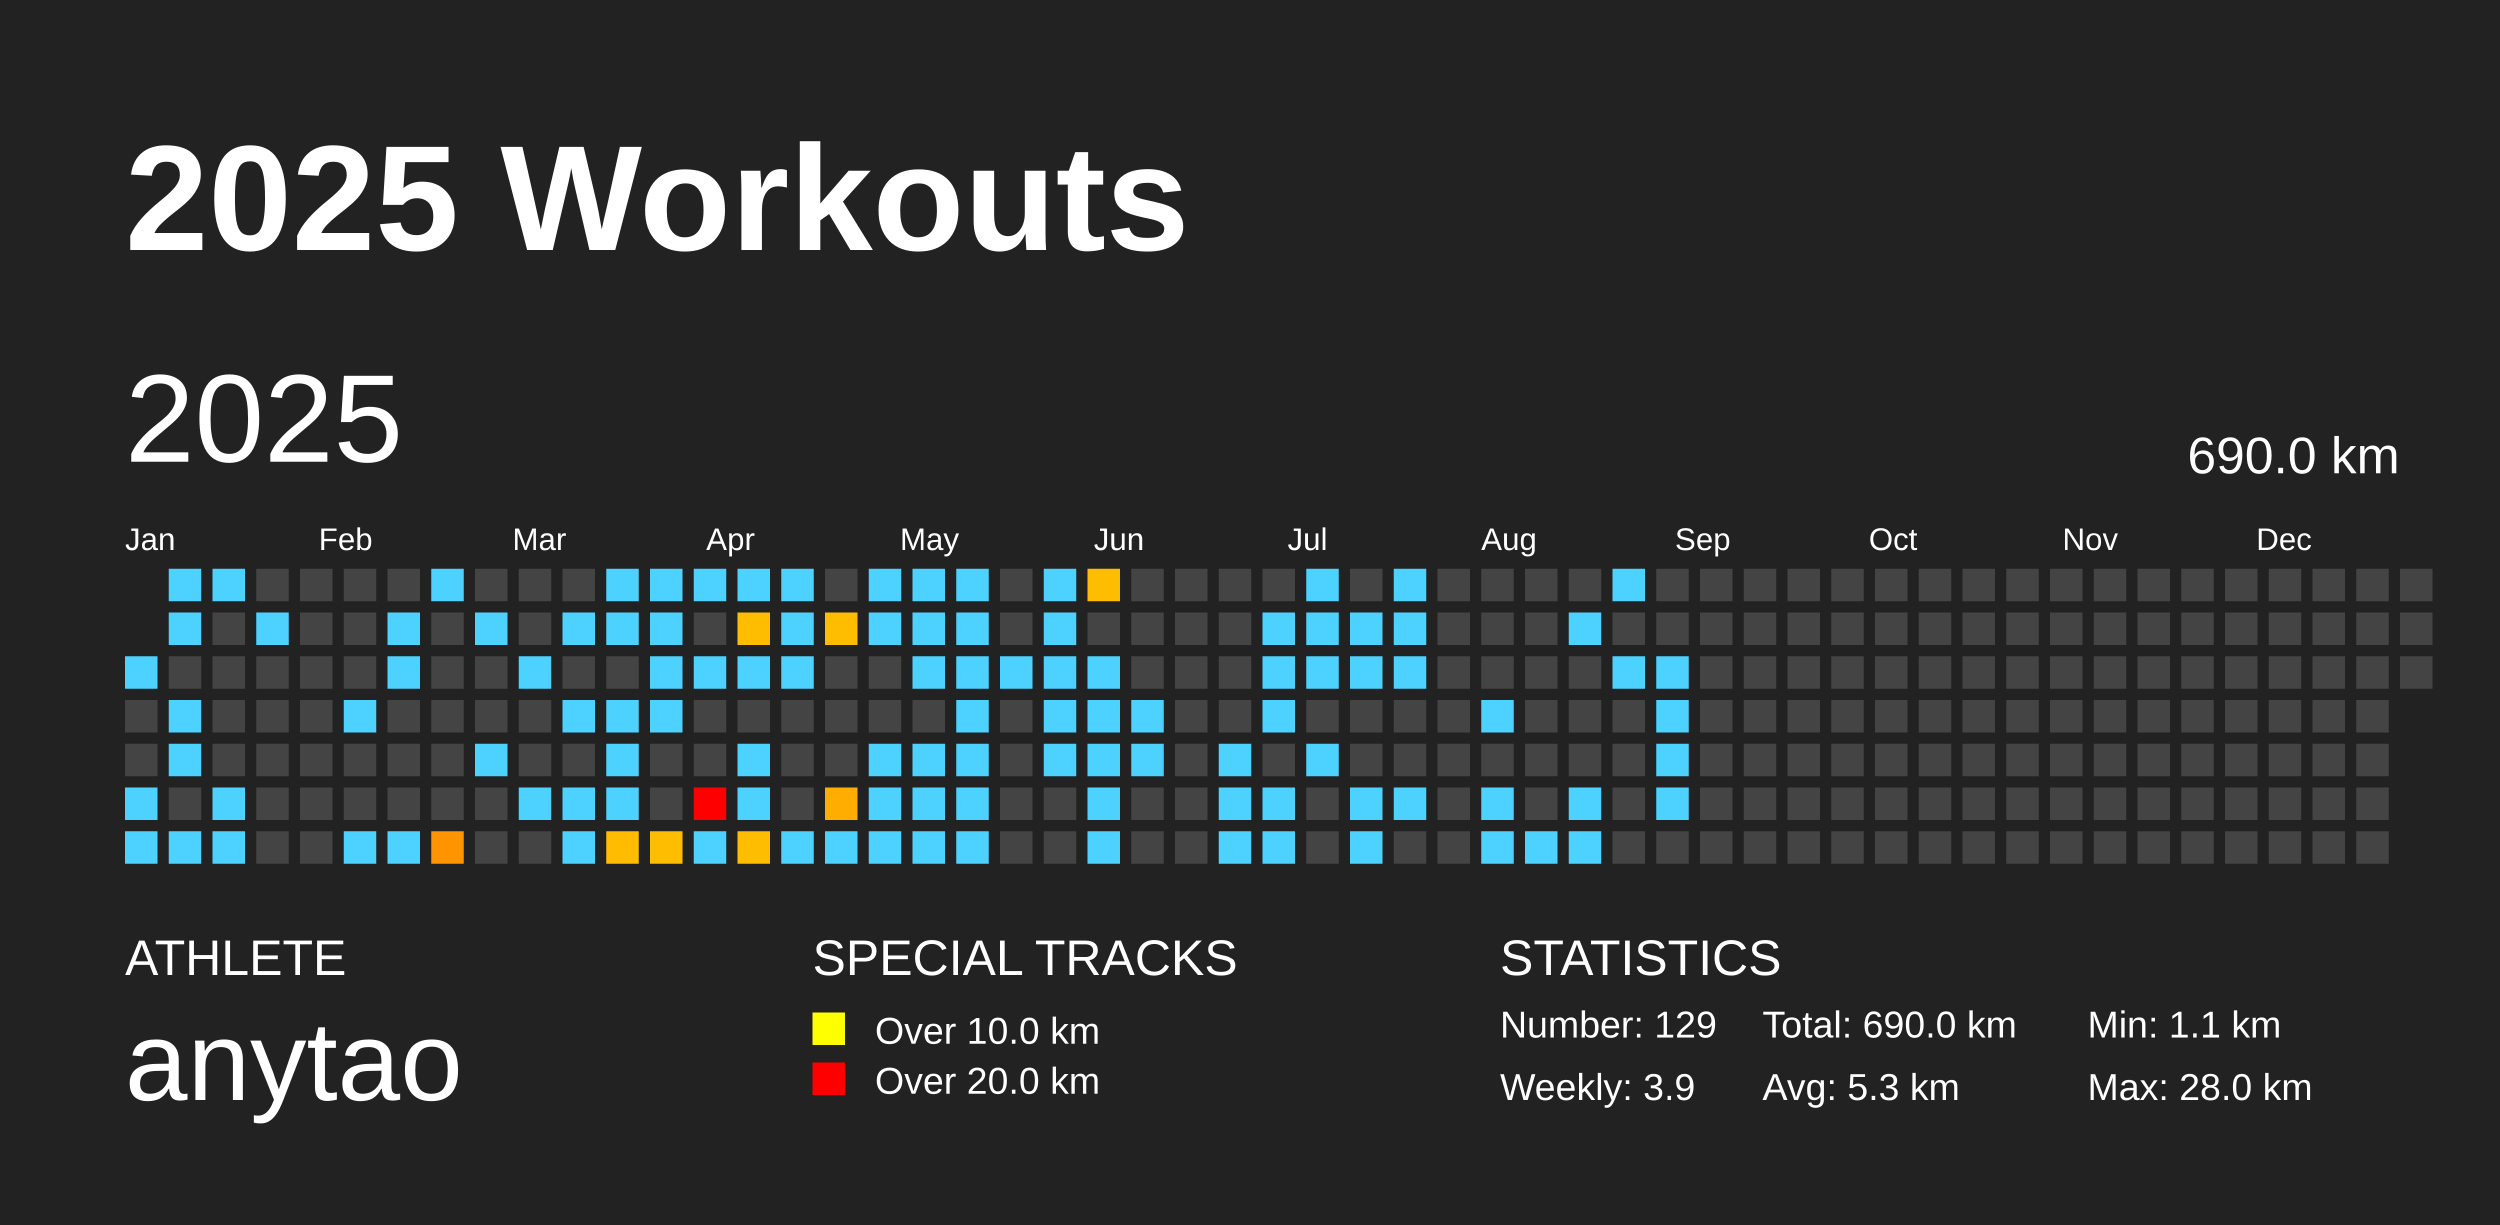
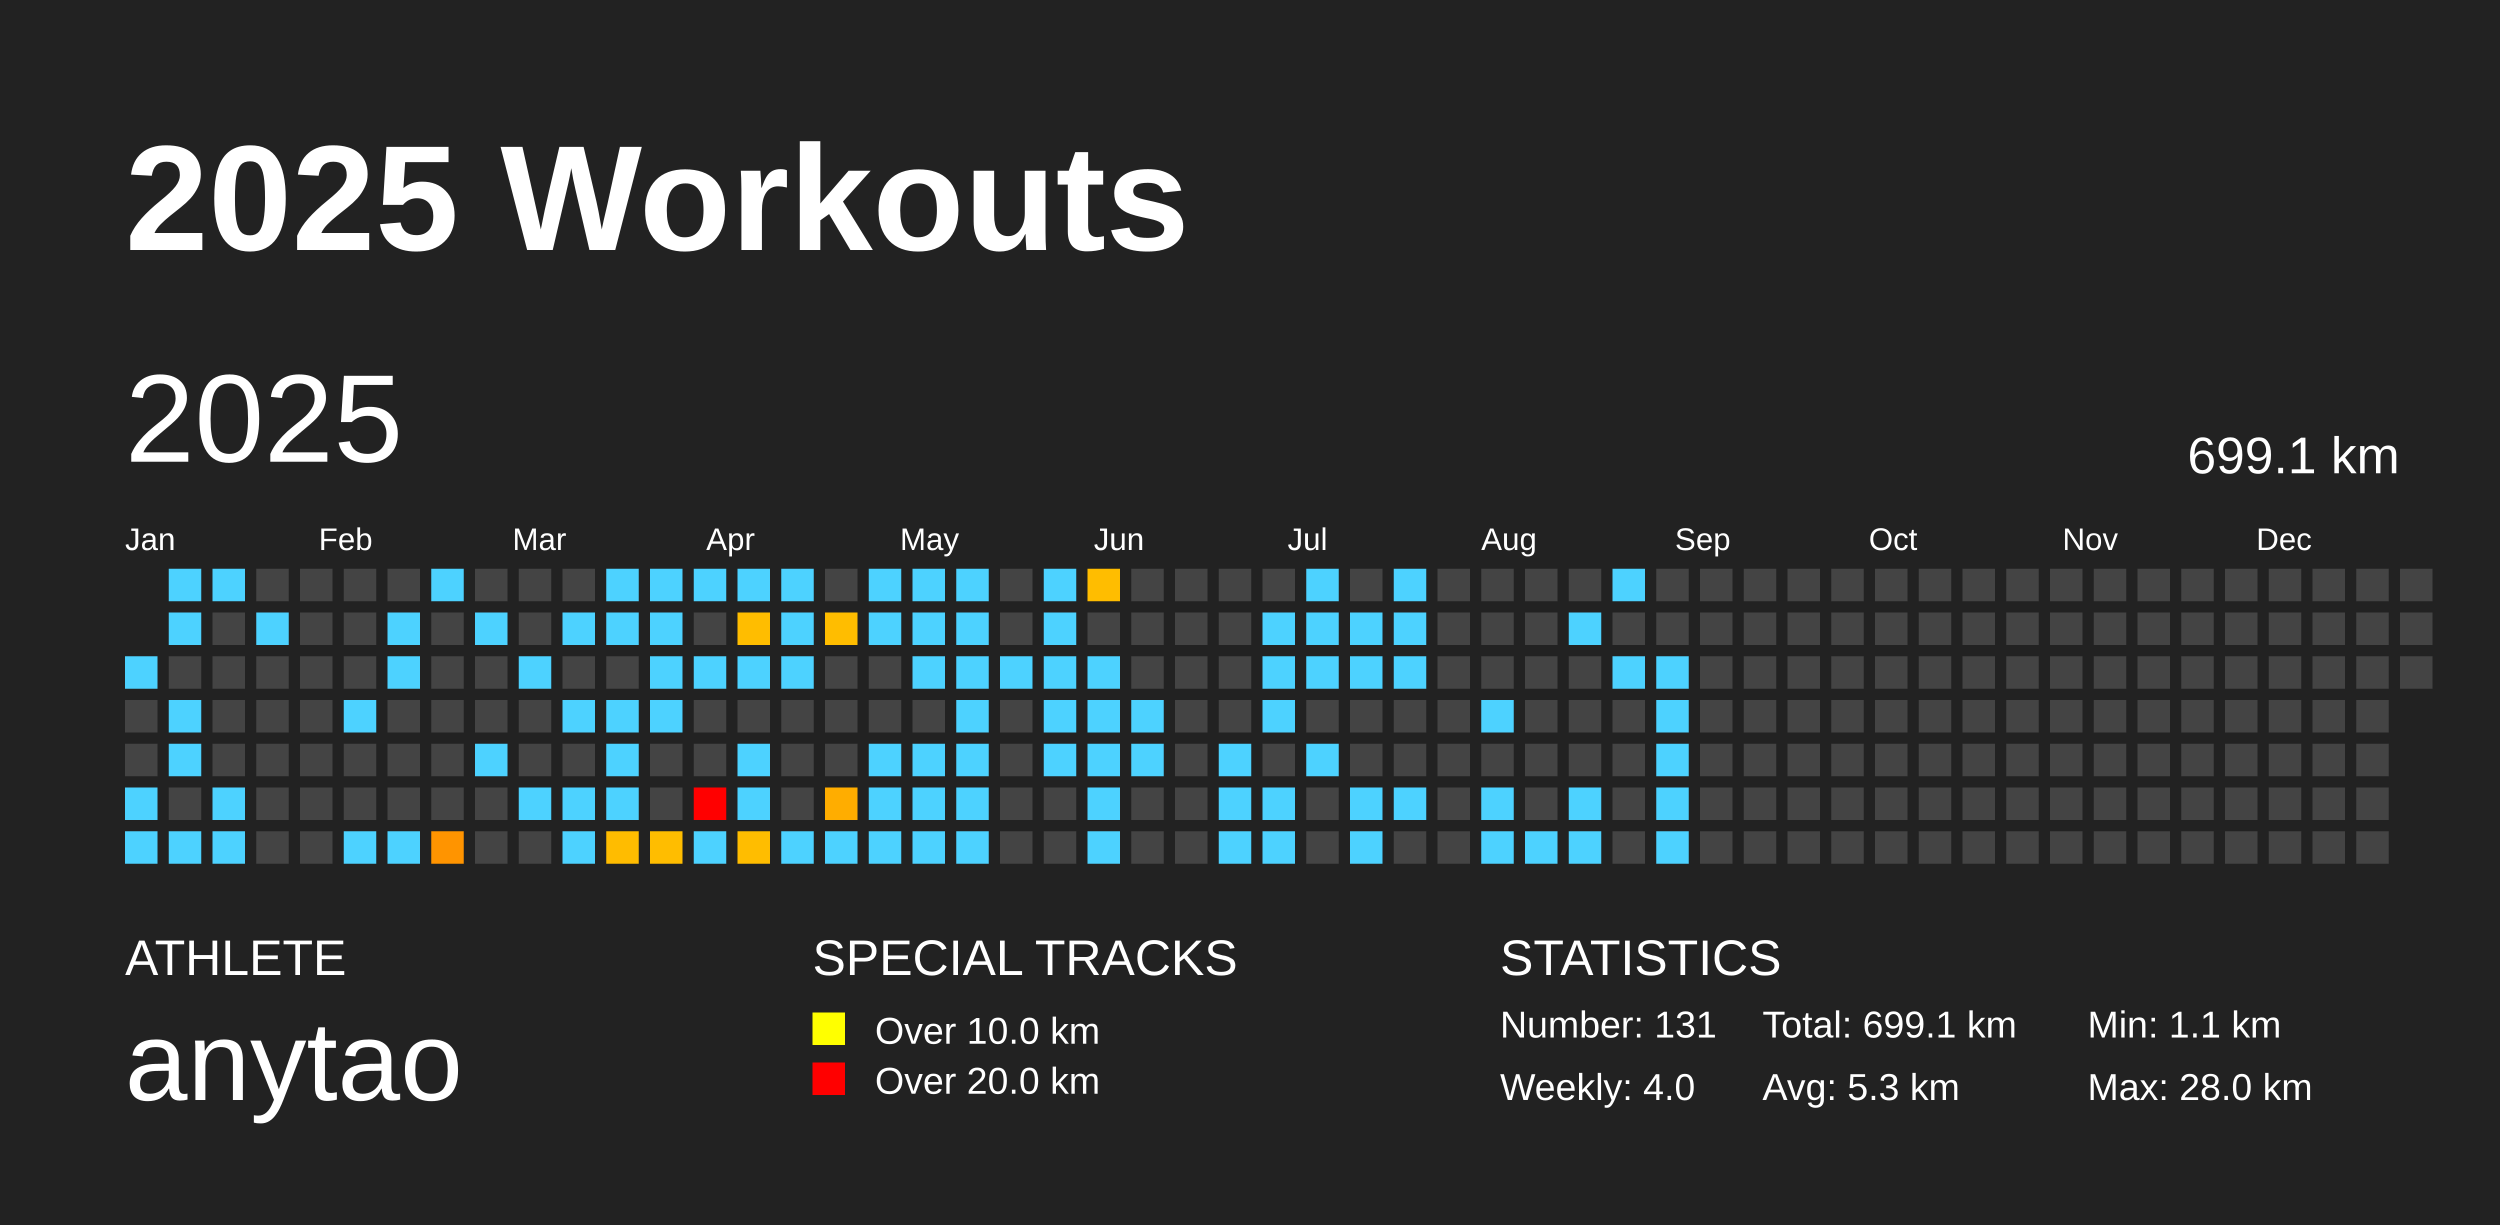
<svg xmlns="http://www.w3.org/2000/svg" baseProfile="full" height="98mm" version="1.1" viewBox="0,0,200,98" width="200mm">
  <defs />
  <rect fill="#222222" height="98" width="200" x="0" y="0" />
  <text fill="#FFFFFF" style="font-size:12px; font-family:Arial; font-weight:bold;" x="10" y="20">2025 Workouts</text>
  <text fill="#FFFFFF" style="font-size:4px; font-family:Arial" x="10" y="78">ATHLETE</text>
  <text fill="#FFFFFF" style="font-size:9px; font-family:Arial" x="10" y="88">anytao</text>
  <text fill="#FFFFFF" style="font-size:4px; font-family:Arial" x="65" y="78">SPECIAL TRACKS</text>
  <rect fill="yellow" height="2.6" width="2.6" x="65" y="81" />
  <text fill="#FFFFFF" style="font-size:3px; font-family:Arial" x="70" y="83.5">Over 10.0 km</text>
  <rect fill="red" height="2.6" width="2.6" x="65" y="85" />
  <text fill="#FFFFFF" style="font-size:3px; font-family:Arial" x="70" y="87.5">Over 20.0 km</text>
  <text fill="#FFFFFF" style="font-size:4px; font-family:Arial" x="120" y="78">STATISTICS</text>
-   <text fill="#FFFFFF" style="font-size:3px; font-family:Arial" x="120" y="83">Number: 129</text>
-   <text fill="#FFFFFF" style="font-size:3px; font-family:Arial" x="120" y="88">Weekly: 3.9</text>
-   <text fill="#FFFFFF" style="font-size:3px; font-family:Arial" x="141" y="83">Total: 690.0 km</text>
+   <text fill="#FFFFFF" style="font-size:3px; font-family:Arial" x="120" y="83">Number: 131</text>
+   <text fill="#FFFFFF" style="font-size:3px; font-family:Arial" x="120" y="88">Weekly: 4.0</text>
+   <text fill="#FFFFFF" style="font-size:3px; font-family:Arial" x="141" y="83">Total: 699.1 km</text>
  <text fill="#FFFFFF" style="font-size:3px; font-family:Arial" x="141" y="88">Avg: 5.3 km</text>
  <text fill="#FFFFFF" style="font-size:3px; font-family:Arial" x="167" y="83">Min: 1.1 km</text>
  <text fill="#FFFFFF" style="font-size:3px; font-family:Arial" x="167" y="88">Max: 28.0 km</text>
  <text dominant-baseline="hanging" fill="#FFFFFF" style="font-size:10.0px; font-family:Arial;" x="10" y="30">2025</text>
-   <text dominant-baseline="hanging" fill="#FFFFFF" style="font-size:4.125px; font-family:Arial;" x="175" y="35">690.0 km</text>
+   <text dominant-baseline="hanging" fill="#FFFFFF" style="font-size:4.125px; font-family:Arial;" x="175" y="35">699.1 km</text>
  <text fill="#FFFFFF" style="font-size:2.5px; font-family:Arial" x="10.0" y="44">Jan</text>
  <text fill="#FFFFFF" style="font-size:2.5px; font-family:Arial" x="25.5" y="44">Feb</text>
  <text fill="#FFFFFF" style="font-size:2.5px; font-family:Arial" x="41.0" y="44">Mar</text>
  <text fill="#FFFFFF" style="font-size:2.5px; font-family:Arial" x="56.5" y="44">Apr</text>
  <text fill="#FFFFFF" style="font-size:2.5px; font-family:Arial" x="72.0" y="44">May</text>
  <text fill="#FFFFFF" style="font-size:2.5px; font-family:Arial" x="87.5" y="44">Jun</text>
  <text fill="#FFFFFF" style="font-size:2.5px; font-family:Arial" x="103.0" y="44">Jul</text>
  <text fill="#FFFFFF" style="font-size:2.5px; font-family:Arial" x="118.5" y="44">Aug</text>
  <text fill="#FFFFFF" style="font-size:2.5px; font-family:Arial" x="134.0" y="44">Sep</text>
  <text fill="#FFFFFF" style="font-size:2.5px; font-family:Arial" x="149.5" y="44">Oct</text>
  <text fill="#FFFFFF" style="font-size:2.5px; font-family:Arial" x="165.0" y="44">Nov</text>
  <text fill="#FFFFFF" style="font-size:2.5px; font-family:Arial" x="180.5" y="44">Dec</text>
  <rect fill="#4dd2ff" height="2.6" width="2.6" x="10.0" y="52.5" />
  <rect fill="#444444" height="2.6" width="2.6" x="10.0" y="56.0" />
  <rect fill="#444444" height="2.6" width="2.6" x="10.0" y="59.5" />
  <rect fill="#4dd2ff" height="2.6" width="2.6" x="10.0" y="63.0" />
  <rect fill="#4dd2ff" height="2.6" width="2.6" x="10.0" y="66.5" />
  <rect fill="#4dd2ff" height="2.6" width="2.6" x="13.5" y="45.5" />
  <rect fill="#4dd2ff" height="2.6" width="2.6" x="13.5" y="49.0" />
  <rect fill="#444444" height="2.6" width="2.6" x="13.5" y="52.5" />
  <rect fill="#4dd2ff" height="2.6" width="2.6" x="13.5" y="56.0" />
  <rect fill="#4dd2ff" height="2.6" width="2.6" x="13.5" y="59.5" />
  <rect fill="#444444" height="2.6" width="2.6" x="13.5" y="63.0" />
  <rect fill="#4dd2ff" height="2.6" width="2.6" x="13.5" y="66.5" />
  <rect fill="#4dd2ff" height="2.6" width="2.6" x="17.0" y="45.5" />
  <rect fill="#444444" height="2.6" width="2.6" x="17.0" y="49.0" />
  <rect fill="#444444" height="2.6" width="2.6" x="17.0" y="52.5" />
  <rect fill="#444444" height="2.6" width="2.6" x="17.0" y="56.0" />
  <rect fill="#444444" height="2.6" width="2.6" x="17.0" y="59.5" />
  <rect fill="#4dd2ff" height="2.6" width="2.6" x="17.0" y="63.0" />
  <rect fill="#4dd2ff" height="2.6" width="2.6" x="17.0" y="66.5" />
  <rect fill="#444444" height="2.6" width="2.6" x="20.5" y="45.5" />
  <rect fill="#4dd2ff" height="2.6" width="2.6" x="20.5" y="49.0" />
  <rect fill="#444444" height="2.6" width="2.6" x="20.5" y="52.5" />
  <rect fill="#444444" height="2.6" width="2.6" x="20.5" y="56.0" />
  <rect fill="#444444" height="2.6" width="2.6" x="20.5" y="59.5" />
  <rect fill="#444444" height="2.6" width="2.6" x="20.5" y="63.0" />
  <rect fill="#444444" height="2.6" width="2.6" x="20.5" y="66.5" />
  <rect fill="#444444" height="2.6" width="2.6" x="24.0" y="45.5" />
  <rect fill="#444444" height="2.6" width="2.6" x="24.0" y="49.0" />
  <rect fill="#444444" height="2.6" width="2.6" x="24.0" y="52.5" />
  <rect fill="#444444" height="2.6" width="2.6" x="24.0" y="56.0" />
  <rect fill="#444444" height="2.6" width="2.6" x="24.0" y="59.5" />
  <rect fill="#444444" height="2.6" width="2.6" x="24.0" y="63.0" />
  <rect fill="#444444" height="2.6" width="2.6" x="24.0" y="66.5" />
  <rect fill="#444444" height="2.6" width="2.6" x="27.5" y="45.5" />
  <rect fill="#444444" height="2.6" width="2.6" x="27.5" y="49.0" />
  <rect fill="#444444" height="2.6" width="2.6" x="27.5" y="52.5" />
  <rect fill="#4dd2ff" height="2.6" width="2.6" x="27.5" y="56.0" />
  <rect fill="#444444" height="2.6" width="2.6" x="27.5" y="59.5" />
  <rect fill="#444444" height="2.6" width="2.6" x="27.5" y="63.0" />
  <rect fill="#4dd2ff" height="2.6" width="2.6" x="27.5" y="66.5" />
  <rect fill="#444444" height="2.6" width="2.6" x="31.0" y="45.5" />
  <rect fill="#4dd2ff" height="2.6" width="2.6" x="31.0" y="49.0" />
  <rect fill="#4dd2ff" height="2.6" width="2.6" x="31.0" y="52.5" />
  <rect fill="#444444" height="2.6" width="2.6" x="31.0" y="56.0" />
  <rect fill="#444444" height="2.6" width="2.6" x="31.0" y="59.5" />
  <rect fill="#444444" height="2.6" width="2.6" x="31.0" y="63.0" />
  <rect fill="#4dd2ff" height="2.6" width="2.6" x="31.0" y="66.5" />
  <rect fill="#4dd2ff" height="2.6" width="2.6" x="34.5" y="45.5" />
  <rect fill="#444444" height="2.6" width="2.6" x="34.5" y="49.0" />
  <rect fill="#444444" height="2.6" width="2.6" x="34.5" y="52.5" />
  <rect fill="#444444" height="2.6" width="2.6" x="34.5" y="56.0" />
  <rect fill="#444444" height="2.6" width="2.6" x="34.5" y="59.5" />
  <rect fill="#444444" height="2.6" width="2.6" x="34.5" y="63.0" />
  <rect fill="#ff9400" height="2.6" width="2.6" x="34.5" y="66.5" />
  <rect fill="#444444" height="2.6" width="2.6" x="38.0" y="45.5" />
  <rect fill="#4dd2ff" height="2.6" width="2.6" x="38.0" y="49.0" />
  <rect fill="#444444" height="2.6" width="2.6" x="38.0" y="52.5" />
  <rect fill="#444444" height="2.6" width="2.6" x="38.0" y="56.0" />
  <rect fill="#4dd2ff" height="2.6" width="2.6" x="38.0" y="59.5" />
  <rect fill="#444444" height="2.6" width="2.6" x="38.0" y="63.0" />
  <rect fill="#444444" height="2.6" width="2.6" x="38.0" y="66.5" />
  <rect fill="#444444" height="2.6" width="2.6" x="41.5" y="45.5" />
  <rect fill="#444444" height="2.6" width="2.6" x="41.5" y="49.0" />
  <rect fill="#4dd2ff" height="2.6" width="2.6" x="41.5" y="52.5" />
  <rect fill="#444444" height="2.6" width="2.6" x="41.5" y="56.0" />
  <rect fill="#444444" height="2.6" width="2.6" x="41.5" y="59.5" />
  <rect fill="#4dd2ff" height="2.6" width="2.6" x="41.5" y="63.0" />
  <rect fill="#444444" height="2.6" width="2.6" x="41.5" y="66.5" />
  <rect fill="#444444" height="2.6" width="2.6" x="45.0" y="45.5" />
  <rect fill="#4dd2ff" height="2.6" width="2.6" x="45.0" y="49.0" />
  <rect fill="#444444" height="2.6" width="2.6" x="45.0" y="52.5" />
  <rect fill="#4dd2ff" height="2.6" width="2.6" x="45.0" y="56.0" />
  <rect fill="#444444" height="2.6" width="2.6" x="45.0" y="59.5" />
  <rect fill="#4dd2ff" height="2.6" width="2.6" x="45.0" y="63.0" />
  <rect fill="#4dd2ff" height="2.6" width="2.6" x="45.0" y="66.5" />
  <rect fill="#4dd2ff" height="2.6" width="2.6" x="48.5" y="45.5" />
  <rect fill="#4dd2ff" height="2.6" width="2.6" x="48.5" y="49.0" />
  <rect fill="#444444" height="2.6" width="2.6" x="48.5" y="52.5" />
  <rect fill="#4dd2ff" height="2.6" width="2.6" x="48.5" y="56.0" />
  <rect fill="#4dd2ff" height="2.6" width="2.6" x="48.5" y="59.5" />
  <rect fill="#4dd2ff" height="2.6" width="2.6" x="48.5" y="63.0" />
  <rect fill="#ffbc00" height="2.6" width="2.6" x="48.5" y="66.5" />
  <rect fill="#4dd2ff" height="2.6" width="2.6" x="52.0" y="45.5" />
  <rect fill="#4dd2ff" height="2.6" width="2.6" x="52.0" y="49.0" />
  <rect fill="#4dd2ff" height="2.6" width="2.6" x="52.0" y="52.5" />
  <rect fill="#4dd2ff" height="2.6" width="2.6" x="52.0" y="56.0" />
  <rect fill="#444444" height="2.6" width="2.6" x="52.0" y="59.5" />
  <rect fill="#444444" height="2.6" width="2.6" x="52.0" y="63.0" />
  <rect fill="#ffbd00" height="2.6" width="2.6" x="52.0" y="66.5" />
  <rect fill="#4dd2ff" height="2.6" width="2.6" x="55.5" y="45.5" />
  <rect fill="#444444" height="2.6" width="2.6" x="55.5" y="49.0" />
  <rect fill="#4dd2ff" height="2.6" width="2.6" x="55.5" y="52.5" />
  <rect fill="#444444" height="2.6" width="2.6" x="55.5" y="56.0" />
  <rect fill="#444444" height="2.6" width="2.6" x="55.5" y="59.5" />
  <rect fill="red" height="2.6" width="2.6" x="55.5" y="63.0" />
  <rect fill="#4dd2ff" height="2.6" width="2.6" x="55.5" y="66.5" />
  <rect fill="#4dd2ff" height="2.6" width="2.6" x="59.0" y="45.5" />
  <rect fill="#ffbd00" height="2.6" width="2.6" x="59.0" y="49.0" />
  <rect fill="#4dd2ff" height="2.6" width="2.6" x="59.0" y="52.5" />
  <rect fill="#444444" height="2.6" width="2.6" x="59.0" y="56.0" />
  <rect fill="#4dd2ff" height="2.6" width="2.6" x="59.0" y="59.5" />
  <rect fill="#4dd2ff" height="2.6" width="2.6" x="59.0" y="63.0" />
  <rect fill="#ffbd00" height="2.6" width="2.6" x="59.0" y="66.5" />
  <rect fill="#4dd2ff" height="2.6" width="2.6" x="62.5" y="45.5" />
  <rect fill="#4dd2ff" height="2.6" width="2.6" x="62.5" y="49.0" />
  <rect fill="#4dd2ff" height="2.6" width="2.6" x="62.5" y="52.5" />
  <rect fill="#444444" height="2.6" width="2.6" x="62.5" y="56.0" />
  <rect fill="#444444" height="2.6" width="2.6" x="62.5" y="59.5" />
  <rect fill="#444444" height="2.6" width="2.6" x="62.5" y="63.0" />
  <rect fill="#4dd2ff" height="2.6" width="2.6" x="62.5" y="66.5" />
  <rect fill="#444444" height="2.6" width="2.6" x="66.0" y="45.5" />
  <rect fill="#ffbd00" height="2.6" width="2.6" x="66.0" y="49.0" />
  <rect fill="#444444" height="2.6" width="2.6" x="66.0" y="52.5" />
  <rect fill="#444444" height="2.6" width="2.6" x="66.0" y="56.0" />
  <rect fill="#444444" height="2.6" width="2.6" x="66.0" y="59.5" />
  <rect fill="#ffad00" height="2.6" width="2.6" x="66.0" y="63.0" />
  <rect fill="#4dd2ff" height="2.6" width="2.6" x="66.0" y="66.5" />
  <rect fill="#4dd2ff" height="2.6" width="2.6" x="69.5" y="45.5" />
  <rect fill="#4dd2ff" height="2.6" width="2.6" x="69.5" y="49.0" />
  <rect fill="#444444" height="2.6" width="2.6" x="69.5" y="52.5" />
  <rect fill="#444444" height="2.6" width="2.6" x="69.5" y="56.0" />
  <rect fill="#4dd2ff" height="2.6" width="2.6" x="69.5" y="59.5" />
  <rect fill="#4dd2ff" height="2.6" width="2.6" x="69.5" y="63.0" />
  <rect fill="#4dd2ff" height="2.6" width="2.6" x="69.5" y="66.5" />
  <rect fill="#4dd2ff" height="2.6" width="2.6" x="73.0" y="45.5" />
  <rect fill="#4dd2ff" height="2.6" width="2.6" x="73.0" y="49.0" />
  <rect fill="#4dd2ff" height="2.6" width="2.6" x="73.0" y="52.5" />
  <rect fill="#444444" height="2.6" width="2.6" x="73.0" y="56.0" />
  <rect fill="#4dd2ff" height="2.6" width="2.6" x="73.0" y="59.5" />
  <rect fill="#4dd2ff" height="2.6" width="2.6" x="73.0" y="63.0" />
  <rect fill="#4dd2ff" height="2.6" width="2.6" x="73.0" y="66.5" />
  <rect fill="#4dd2ff" height="2.6" width="2.6" x="76.5" y="45.5" />
  <rect fill="#4dd2ff" height="2.6" width="2.6" x="76.5" y="49.0" />
  <rect fill="#4dd2ff" height="2.6" width="2.6" x="76.5" y="52.5" />
  <rect fill="#4dd2ff" height="2.6" width="2.6" x="76.5" y="56.0" />
  <rect fill="#4dd2ff" height="2.6" width="2.6" x="76.5" y="59.5" />
  <rect fill="#4dd2ff" height="2.6" width="2.6" x="76.5" y="63.0" />
  <rect fill="#4dd2ff" height="2.6" width="2.6" x="76.5" y="66.5" />
  <rect fill="#444444" height="2.6" width="2.6" x="80.0" y="45.5" />
  <rect fill="#444444" height="2.6" width="2.6" x="80.0" y="49.0" />
  <rect fill="#4dd2ff" height="2.6" width="2.6" x="80.0" y="52.5" />
  <rect fill="#444444" height="2.6" width="2.6" x="80.0" y="56.0" />
  <rect fill="#444444" height="2.6" width="2.6" x="80.0" y="59.5" />
  <rect fill="#444444" height="2.6" width="2.6" x="80.0" y="63.0" />
  <rect fill="#444444" height="2.6" width="2.6" x="80.0" y="66.5" />
  <rect fill="#4dd2ff" height="2.6" width="2.6" x="83.5" y="45.5" />
  <rect fill="#4dd2ff" height="2.6" width="2.6" x="83.5" y="49.0" />
  <rect fill="#4dd2ff" height="2.6" width="2.6" x="83.5" y="52.5" />
  <rect fill="#4dd2ff" height="2.6" width="2.6" x="83.5" y="56.0" />
  <rect fill="#4dd2ff" height="2.6" width="2.6" x="83.5" y="59.5" />
  <rect fill="#444444" height="2.6" width="2.6" x="83.5" y="63.0" />
  <rect fill="#444444" height="2.6" width="2.6" x="83.5" y="66.5" />
  <rect fill="#ffbd00" height="2.6" width="2.6" x="87.0" y="45.5" />
  <rect fill="#444444" height="2.6" width="2.6" x="87.0" y="49.0" />
  <rect fill="#4dd2ff" height="2.6" width="2.6" x="87.0" y="52.5" />
  <rect fill="#4dd2ff" height="2.6" width="2.6" x="87.0" y="56.0" />
  <rect fill="#4dd2ff" height="2.6" width="2.6" x="87.0" y="59.5" />
  <rect fill="#4dd2ff" height="2.6" width="2.6" x="87.0" y="63.0" />
  <rect fill="#4dd2ff" height="2.6" width="2.6" x="87.0" y="66.5" />
  <rect fill="#444444" height="2.6" width="2.6" x="90.5" y="45.5" />
  <rect fill="#444444" height="2.6" width="2.6" x="90.5" y="49.0" />
  <rect fill="#444444" height="2.6" width="2.6" x="90.5" y="52.5" />
  <rect fill="#4dd2ff" height="2.6" width="2.6" x="90.5" y="56.0" />
  <rect fill="#4dd2ff" height="2.6" width="2.6" x="90.5" y="59.5" />
  <rect fill="#444444" height="2.6" width="2.6" x="90.5" y="63.0" />
  <rect fill="#444444" height="2.6" width="2.6" x="90.5" y="66.5" />
  <rect fill="#444444" height="2.6" width="2.6" x="94.0" y="45.5" />
  <rect fill="#444444" height="2.6" width="2.6" x="94.0" y="49.0" />
  <rect fill="#444444" height="2.6" width="2.6" x="94.0" y="52.5" />
  <rect fill="#444444" height="2.6" width="2.6" x="94.0" y="56.0" />
  <rect fill="#444444" height="2.6" width="2.6" x="94.0" y="59.5" />
  <rect fill="#444444" height="2.6" width="2.6" x="94.0" y="63.0" />
  <rect fill="#444444" height="2.6" width="2.6" x="94.0" y="66.5" />
  <rect fill="#444444" height="2.6" width="2.6" x="97.5" y="45.5" />
  <rect fill="#444444" height="2.6" width="2.6" x="97.5" y="49.0" />
  <rect fill="#444444" height="2.6" width="2.6" x="97.5" y="52.5" />
  <rect fill="#444444" height="2.6" width="2.6" x="97.5" y="56.0" />
  <rect fill="#4dd2ff" height="2.6" width="2.6" x="97.5" y="59.5" />
  <rect fill="#4dd2ff" height="2.6" width="2.6" x="97.5" y="63.0" />
  <rect fill="#4dd2ff" height="2.6" width="2.6" x="97.5" y="66.5" />
  <rect fill="#444444" height="2.6" width="2.6" x="101.0" y="45.5" />
  <rect fill="#4dd2ff" height="2.6" width="2.6" x="101.0" y="49.0" />
  <rect fill="#4dd2ff" height="2.6" width="2.6" x="101.0" y="52.5" />
  <rect fill="#4dd2ff" height="2.6" width="2.6" x="101.0" y="56.0" />
  <rect fill="#444444" height="2.6" width="2.6" x="101.0" y="59.5" />
  <rect fill="#4dd2ff" height="2.6" width="2.6" x="101.0" y="63.0" />
  <rect fill="#4dd2ff" height="2.6" width="2.6" x="101.0" y="66.5" />
  <rect fill="#4dd2ff" height="2.6" width="2.6" x="104.5" y="45.5" />
  <rect fill="#4dd2ff" height="2.6" width="2.6" x="104.5" y="49.0" />
  <rect fill="#4dd2ff" height="2.6" width="2.6" x="104.5" y="52.5" />
  <rect fill="#444444" height="2.6" width="2.6" x="104.5" y="56.0" />
  <rect fill="#4dd2ff" height="2.6" width="2.6" x="104.5" y="59.5" />
  <rect fill="#444444" height="2.6" width="2.6" x="104.5" y="63.0" />
  <rect fill="#444444" height="2.6" width="2.6" x="104.5" y="66.5" />
  <rect fill="#444444" height="2.6" width="2.6" x="108.0" y="45.5" />
  <rect fill="#4dd2ff" height="2.6" width="2.6" x="108.0" y="49.0" />
  <rect fill="#4dd2ff" height="2.6" width="2.6" x="108.0" y="52.5" />
  <rect fill="#444444" height="2.6" width="2.6" x="108.0" y="56.0" />
  <rect fill="#444444" height="2.6" width="2.6" x="108.0" y="59.5" />
  <rect fill="#4dd2ff" height="2.6" width="2.6" x="108.0" y="63.0" />
  <rect fill="#4dd2ff" height="2.6" width="2.6" x="108.0" y="66.5" />
  <rect fill="#4dd2ff" height="2.6" width="2.6" x="111.5" y="45.5" />
  <rect fill="#4dd2ff" height="2.6" width="2.6" x="111.5" y="49.0" />
  <rect fill="#4dd2ff" height="2.6" width="2.6" x="111.5" y="52.5" />
  <rect fill="#444444" height="2.6" width="2.6" x="111.5" y="56.0" />
  <rect fill="#444444" height="2.6" width="2.6" x="111.5" y="59.5" />
  <rect fill="#4dd2ff" height="2.6" width="2.6" x="111.5" y="63.0" />
  <rect fill="#444444" height="2.6" width="2.6" x="111.5" y="66.5" />
  <rect fill="#444444" height="2.6" width="2.6" x="115.0" y="45.5" />
  <rect fill="#444444" height="2.6" width="2.6" x="115.0" y="49.0" />
  <rect fill="#444444" height="2.6" width="2.6" x="115.0" y="52.5" />
  <rect fill="#444444" height="2.6" width="2.6" x="115.0" y="56.0" />
  <rect fill="#444444" height="2.6" width="2.6" x="115.0" y="59.5" />
  <rect fill="#444444" height="2.6" width="2.6" x="115.0" y="63.0" />
  <rect fill="#444444" height="2.6" width="2.6" x="115.0" y="66.5" />
  <rect fill="#444444" height="2.6" width="2.6" x="118.5" y="45.5" />
  <rect fill="#444444" height="2.6" width="2.6" x="118.5" y="49.0" />
  <rect fill="#444444" height="2.6" width="2.6" x="118.5" y="52.5" />
  <rect fill="#4dd2ff" height="2.6" width="2.6" x="118.5" y="56.0" />
  <rect fill="#444444" height="2.6" width="2.6" x="118.5" y="59.5" />
  <rect fill="#4dd2ff" height="2.6" width="2.6" x="118.5" y="63.0" />
  <rect fill="#4dd2ff" height="2.6" width="2.6" x="118.5" y="66.5" />
  <rect fill="#444444" height="2.6" width="2.6" x="122.0" y="45.5" />
  <rect fill="#444444" height="2.6" width="2.6" x="122.0" y="49.0" />
  <rect fill="#444444" height="2.6" width="2.6" x="122.0" y="52.5" />
  <rect fill="#444444" height="2.6" width="2.6" x="122.0" y="56.0" />
  <rect fill="#444444" height="2.6" width="2.6" x="122.0" y="59.5" />
  <rect fill="#444444" height="2.6" width="2.6" x="122.0" y="63.0" />
  <rect fill="#4dd2ff" height="2.6" width="2.6" x="122.0" y="66.5" />
  <rect fill="#444444" height="2.6" width="2.6" x="125.5" y="45.5" />
  <rect fill="#4dd2ff" height="2.6" width="2.6" x="125.5" y="49.0" />
  <rect fill="#444444" height="2.6" width="2.6" x="125.5" y="52.5" />
  <rect fill="#444444" height="2.6" width="2.6" x="125.5" y="56.0" />
  <rect fill="#444444" height="2.6" width="2.6" x="125.5" y="59.5" />
  <rect fill="#4dd2ff" height="2.6" width="2.6" x="125.5" y="63.0" />
  <rect fill="#4dd2ff" height="2.6" width="2.6" x="125.5" y="66.5" />
  <rect fill="#4dd2ff" height="2.6" width="2.6" x="129.0" y="45.5" />
  <rect fill="#444444" height="2.6" width="2.6" x="129.0" y="49.0" />
  <rect fill="#4dd2ff" height="2.6" width="2.6" x="129.0" y="52.5" />
  <rect fill="#444444" height="2.6" width="2.6" x="129.0" y="56.0" />
  <rect fill="#444444" height="2.6" width="2.6" x="129.0" y="59.5" />
  <rect fill="#444444" height="2.6" width="2.6" x="129.0" y="63.0" />
  <rect fill="#444444" height="2.6" width="2.6" x="129.0" y="66.5" />
  <rect fill="#444444" height="2.6" width="2.6" x="132.5" y="45.5" />
  <rect fill="#444444" height="2.6" width="2.6" x="132.5" y="49.0" />
  <rect fill="#4dd2ff" height="2.6" width="2.6" x="132.5" y="52.5" />
  <rect fill="#4dd2ff" height="2.6" width="2.6" x="132.5" y="56.0" />
  <rect fill="#4dd2ff" height="2.6" width="2.6" x="132.5" y="59.5" />
  <rect fill="#4dd2ff" height="2.6" width="2.6" x="132.5" y="63.0" />
-   <rect fill="#444444" height="2.6" width="2.6" x="132.5" y="66.5" />
+   <rect fill="#4dd2ff" height="2.6" width="2.6" x="132.5" y="66.5" />
  <rect fill="#444444" height="2.6" width="2.6" x="136.0" y="45.5" />
  <rect fill="#444444" height="2.6" width="2.6" x="136.0" y="49.0" />
  <rect fill="#444444" height="2.6" width="2.6" x="136.0" y="52.5" />
  <rect fill="#444444" height="2.6" width="2.6" x="136.0" y="56.0" />
  <rect fill="#444444" height="2.6" width="2.6" x="136.0" y="59.5" />
  <rect fill="#444444" height="2.6" width="2.6" x="136.0" y="63.0" />
  <rect fill="#444444" height="2.6" width="2.6" x="136.0" y="66.5" />
  <rect fill="#444444" height="2.6" width="2.6" x="139.5" y="45.5" />
  <rect fill="#444444" height="2.6" width="2.6" x="139.5" y="49.0" />
  <rect fill="#444444" height="2.6" width="2.6" x="139.5" y="52.5" />
  <rect fill="#444444" height="2.6" width="2.6" x="139.5" y="56.0" />
  <rect fill="#444444" height="2.6" width="2.6" x="139.5" y="59.5" />
  <rect fill="#444444" height="2.6" width="2.6" x="139.5" y="63.0" />
  <rect fill="#444444" height="2.6" width="2.6" x="139.5" y="66.5" />
  <rect fill="#444444" height="2.6" width="2.6" x="143.0" y="45.5" />
  <rect fill="#444444" height="2.6" width="2.6" x="143.0" y="49.0" />
  <rect fill="#444444" height="2.6" width="2.6" x="143.0" y="52.5" />
  <rect fill="#444444" height="2.6" width="2.6" x="143.0" y="56.0" />
  <rect fill="#444444" height="2.6" width="2.6" x="143.0" y="59.5" />
  <rect fill="#444444" height="2.6" width="2.6" x="143.0" y="63.0" />
  <rect fill="#444444" height="2.6" width="2.6" x="143.0" y="66.5" />
  <rect fill="#444444" height="2.6" width="2.6" x="146.5" y="45.5" />
  <rect fill="#444444" height="2.6" width="2.6" x="146.5" y="49.0" />
  <rect fill="#444444" height="2.6" width="2.6" x="146.5" y="52.5" />
  <rect fill="#444444" height="2.6" width="2.6" x="146.5" y="56.0" />
  <rect fill="#444444" height="2.6" width="2.6" x="146.5" y="59.5" />
  <rect fill="#444444" height="2.6" width="2.6" x="146.5" y="63.0" />
  <rect fill="#444444" height="2.6" width="2.6" x="146.5" y="66.5" />
  <rect fill="#444444" height="2.6" width="2.6" x="150.0" y="45.5" />
  <rect fill="#444444" height="2.6" width="2.6" x="150.0" y="49.0" />
  <rect fill="#444444" height="2.6" width="2.6" x="150.0" y="52.5" />
  <rect fill="#444444" height="2.6" width="2.6" x="150.0" y="56.0" />
  <rect fill="#444444" height="2.6" width="2.6" x="150.0" y="59.5" />
  <rect fill="#444444" height="2.6" width="2.6" x="150.0" y="63.0" />
  <rect fill="#444444" height="2.6" width="2.6" x="150.0" y="66.5" />
  <rect fill="#444444" height="2.6" width="2.6" x="153.5" y="45.5" />
  <rect fill="#444444" height="2.6" width="2.6" x="153.5" y="49.0" />
  <rect fill="#444444" height="2.6" width="2.6" x="153.5" y="52.5" />
  <rect fill="#444444" height="2.6" width="2.6" x="153.5" y="56.0" />
  <rect fill="#444444" height="2.6" width="2.6" x="153.5" y="59.5" />
  <rect fill="#444444" height="2.6" width="2.6" x="153.5" y="63.0" />
  <rect fill="#444444" height="2.6" width="2.6" x="153.5" y="66.5" />
  <rect fill="#444444" height="2.6" width="2.6" x="157.0" y="45.5" />
  <rect fill="#444444" height="2.6" width="2.6" x="157.0" y="49.0" />
  <rect fill="#444444" height="2.6" width="2.6" x="157.0" y="52.5" />
  <rect fill="#444444" height="2.6" width="2.6" x="157.0" y="56.0" />
  <rect fill="#444444" height="2.6" width="2.6" x="157.0" y="59.5" />
  <rect fill="#444444" height="2.6" width="2.6" x="157.0" y="63.0" />
  <rect fill="#444444" height="2.6" width="2.6" x="157.0" y="66.5" />
  <rect fill="#444444" height="2.6" width="2.6" x="160.5" y="45.5" />
  <rect fill="#444444" height="2.6" width="2.6" x="160.5" y="49.0" />
  <rect fill="#444444" height="2.6" width="2.6" x="160.5" y="52.5" />
  <rect fill="#444444" height="2.6" width="2.6" x="160.5" y="56.0" />
  <rect fill="#444444" height="2.6" width="2.6" x="160.5" y="59.5" />
  <rect fill="#444444" height="2.6" width="2.6" x="160.5" y="63.0" />
  <rect fill="#444444" height="2.6" width="2.6" x="160.5" y="66.5" />
  <rect fill="#444444" height="2.6" width="2.6" x="164.0" y="45.5" />
  <rect fill="#444444" height="2.6" width="2.6" x="164.0" y="49.0" />
  <rect fill="#444444" height="2.6" width="2.6" x="164.0" y="52.5" />
  <rect fill="#444444" height="2.6" width="2.6" x="164.0" y="56.0" />
  <rect fill="#444444" height="2.6" width="2.6" x="164.0" y="59.5" />
  <rect fill="#444444" height="2.6" width="2.6" x="164.0" y="63.0" />
  <rect fill="#444444" height="2.6" width="2.6" x="164.0" y="66.5" />
  <rect fill="#444444" height="2.6" width="2.6" x="167.5" y="45.5" />
  <rect fill="#444444" height="2.6" width="2.6" x="167.5" y="49.0" />
  <rect fill="#444444" height="2.6" width="2.6" x="167.5" y="52.5" />
  <rect fill="#444444" height="2.6" width="2.6" x="167.5" y="56.0" />
  <rect fill="#444444" height="2.6" width="2.6" x="167.5" y="59.5" />
  <rect fill="#444444" height="2.6" width="2.6" x="167.5" y="63.0" />
  <rect fill="#444444" height="2.6" width="2.6" x="167.5" y="66.5" />
  <rect fill="#444444" height="2.6" width="2.6" x="171.0" y="45.5" />
  <rect fill="#444444" height="2.6" width="2.6" x="171.0" y="49.0" />
  <rect fill="#444444" height="2.6" width="2.6" x="171.0" y="52.5" />
  <rect fill="#444444" height="2.6" width="2.6" x="171.0" y="56.0" />
  <rect fill="#444444" height="2.6" width="2.6" x="171.0" y="59.5" />
  <rect fill="#444444" height="2.6" width="2.6" x="171.0" y="63.0" />
  <rect fill="#444444" height="2.6" width="2.6" x="171.0" y="66.5" />
  <rect fill="#444444" height="2.6" width="2.6" x="174.5" y="45.5" />
  <rect fill="#444444" height="2.6" width="2.6" x="174.5" y="49.0" />
  <rect fill="#444444" height="2.6" width="2.6" x="174.5" y="52.5" />
  <rect fill="#444444" height="2.6" width="2.6" x="174.5" y="56.0" />
  <rect fill="#444444" height="2.6" width="2.6" x="174.5" y="59.5" />
  <rect fill="#444444" height="2.6" width="2.6" x="174.5" y="63.0" />
  <rect fill="#444444" height="2.6" width="2.6" x="174.5" y="66.5" />
  <rect fill="#444444" height="2.6" width="2.6" x="178.0" y="45.5" />
  <rect fill="#444444" height="2.6" width="2.6" x="178.0" y="49.0" />
  <rect fill="#444444" height="2.6" width="2.6" x="178.0" y="52.5" />
  <rect fill="#444444" height="2.6" width="2.6" x="178.0" y="56.0" />
  <rect fill="#444444" height="2.6" width="2.6" x="178.0" y="59.5" />
  <rect fill="#444444" height="2.6" width="2.6" x="178.0" y="63.0" />
  <rect fill="#444444" height="2.6" width="2.6" x="178.0" y="66.5" />
  <rect fill="#444444" height="2.6" width="2.6" x="181.5" y="45.5" />
  <rect fill="#444444" height="2.6" width="2.6" x="181.5" y="49.0" />
  <rect fill="#444444" height="2.6" width="2.6" x="181.5" y="52.5" />
  <rect fill="#444444" height="2.6" width="2.6" x="181.5" y="56.0" />
  <rect fill="#444444" height="2.6" width="2.6" x="181.5" y="59.5" />
  <rect fill="#444444" height="2.6" width="2.6" x="181.5" y="63.0" />
  <rect fill="#444444" height="2.6" width="2.6" x="181.5" y="66.5" />
  <rect fill="#444444" height="2.6" width="2.6" x="185.0" y="45.5" />
  <rect fill="#444444" height="2.6" width="2.6" x="185.0" y="49.0" />
  <rect fill="#444444" height="2.6" width="2.6" x="185.0" y="52.5" />
  <rect fill="#444444" height="2.6" width="2.6" x="185.0" y="56.0" />
  <rect fill="#444444" height="2.6" width="2.6" x="185.0" y="59.5" />
  <rect fill="#444444" height="2.6" width="2.6" x="185.0" y="63.0" />
  <rect fill="#444444" height="2.6" width="2.6" x="185.0" y="66.5" />
  <rect fill="#444444" height="2.6" width="2.6" x="188.5" y="45.5" />
  <rect fill="#444444" height="2.6" width="2.6" x="188.5" y="49.0" />
  <rect fill="#444444" height="2.6" width="2.6" x="188.5" y="52.5" />
  <rect fill="#444444" height="2.6" width="2.6" x="188.5" y="56.0" />
  <rect fill="#444444" height="2.6" width="2.6" x="188.5" y="59.5" />
  <rect fill="#444444" height="2.6" width="2.6" x="188.5" y="63.0" />
  <rect fill="#444444" height="2.6" width="2.6" x="188.5" y="66.5" />
  <rect fill="#444444" height="2.6" width="2.6" x="192.0" y="45.5" />
  <rect fill="#444444" height="2.6" width="2.6" x="192.0" y="49.0" />
  <rect fill="#444444" height="2.6" width="2.6" x="192.0" y="52.5" />
</svg>
